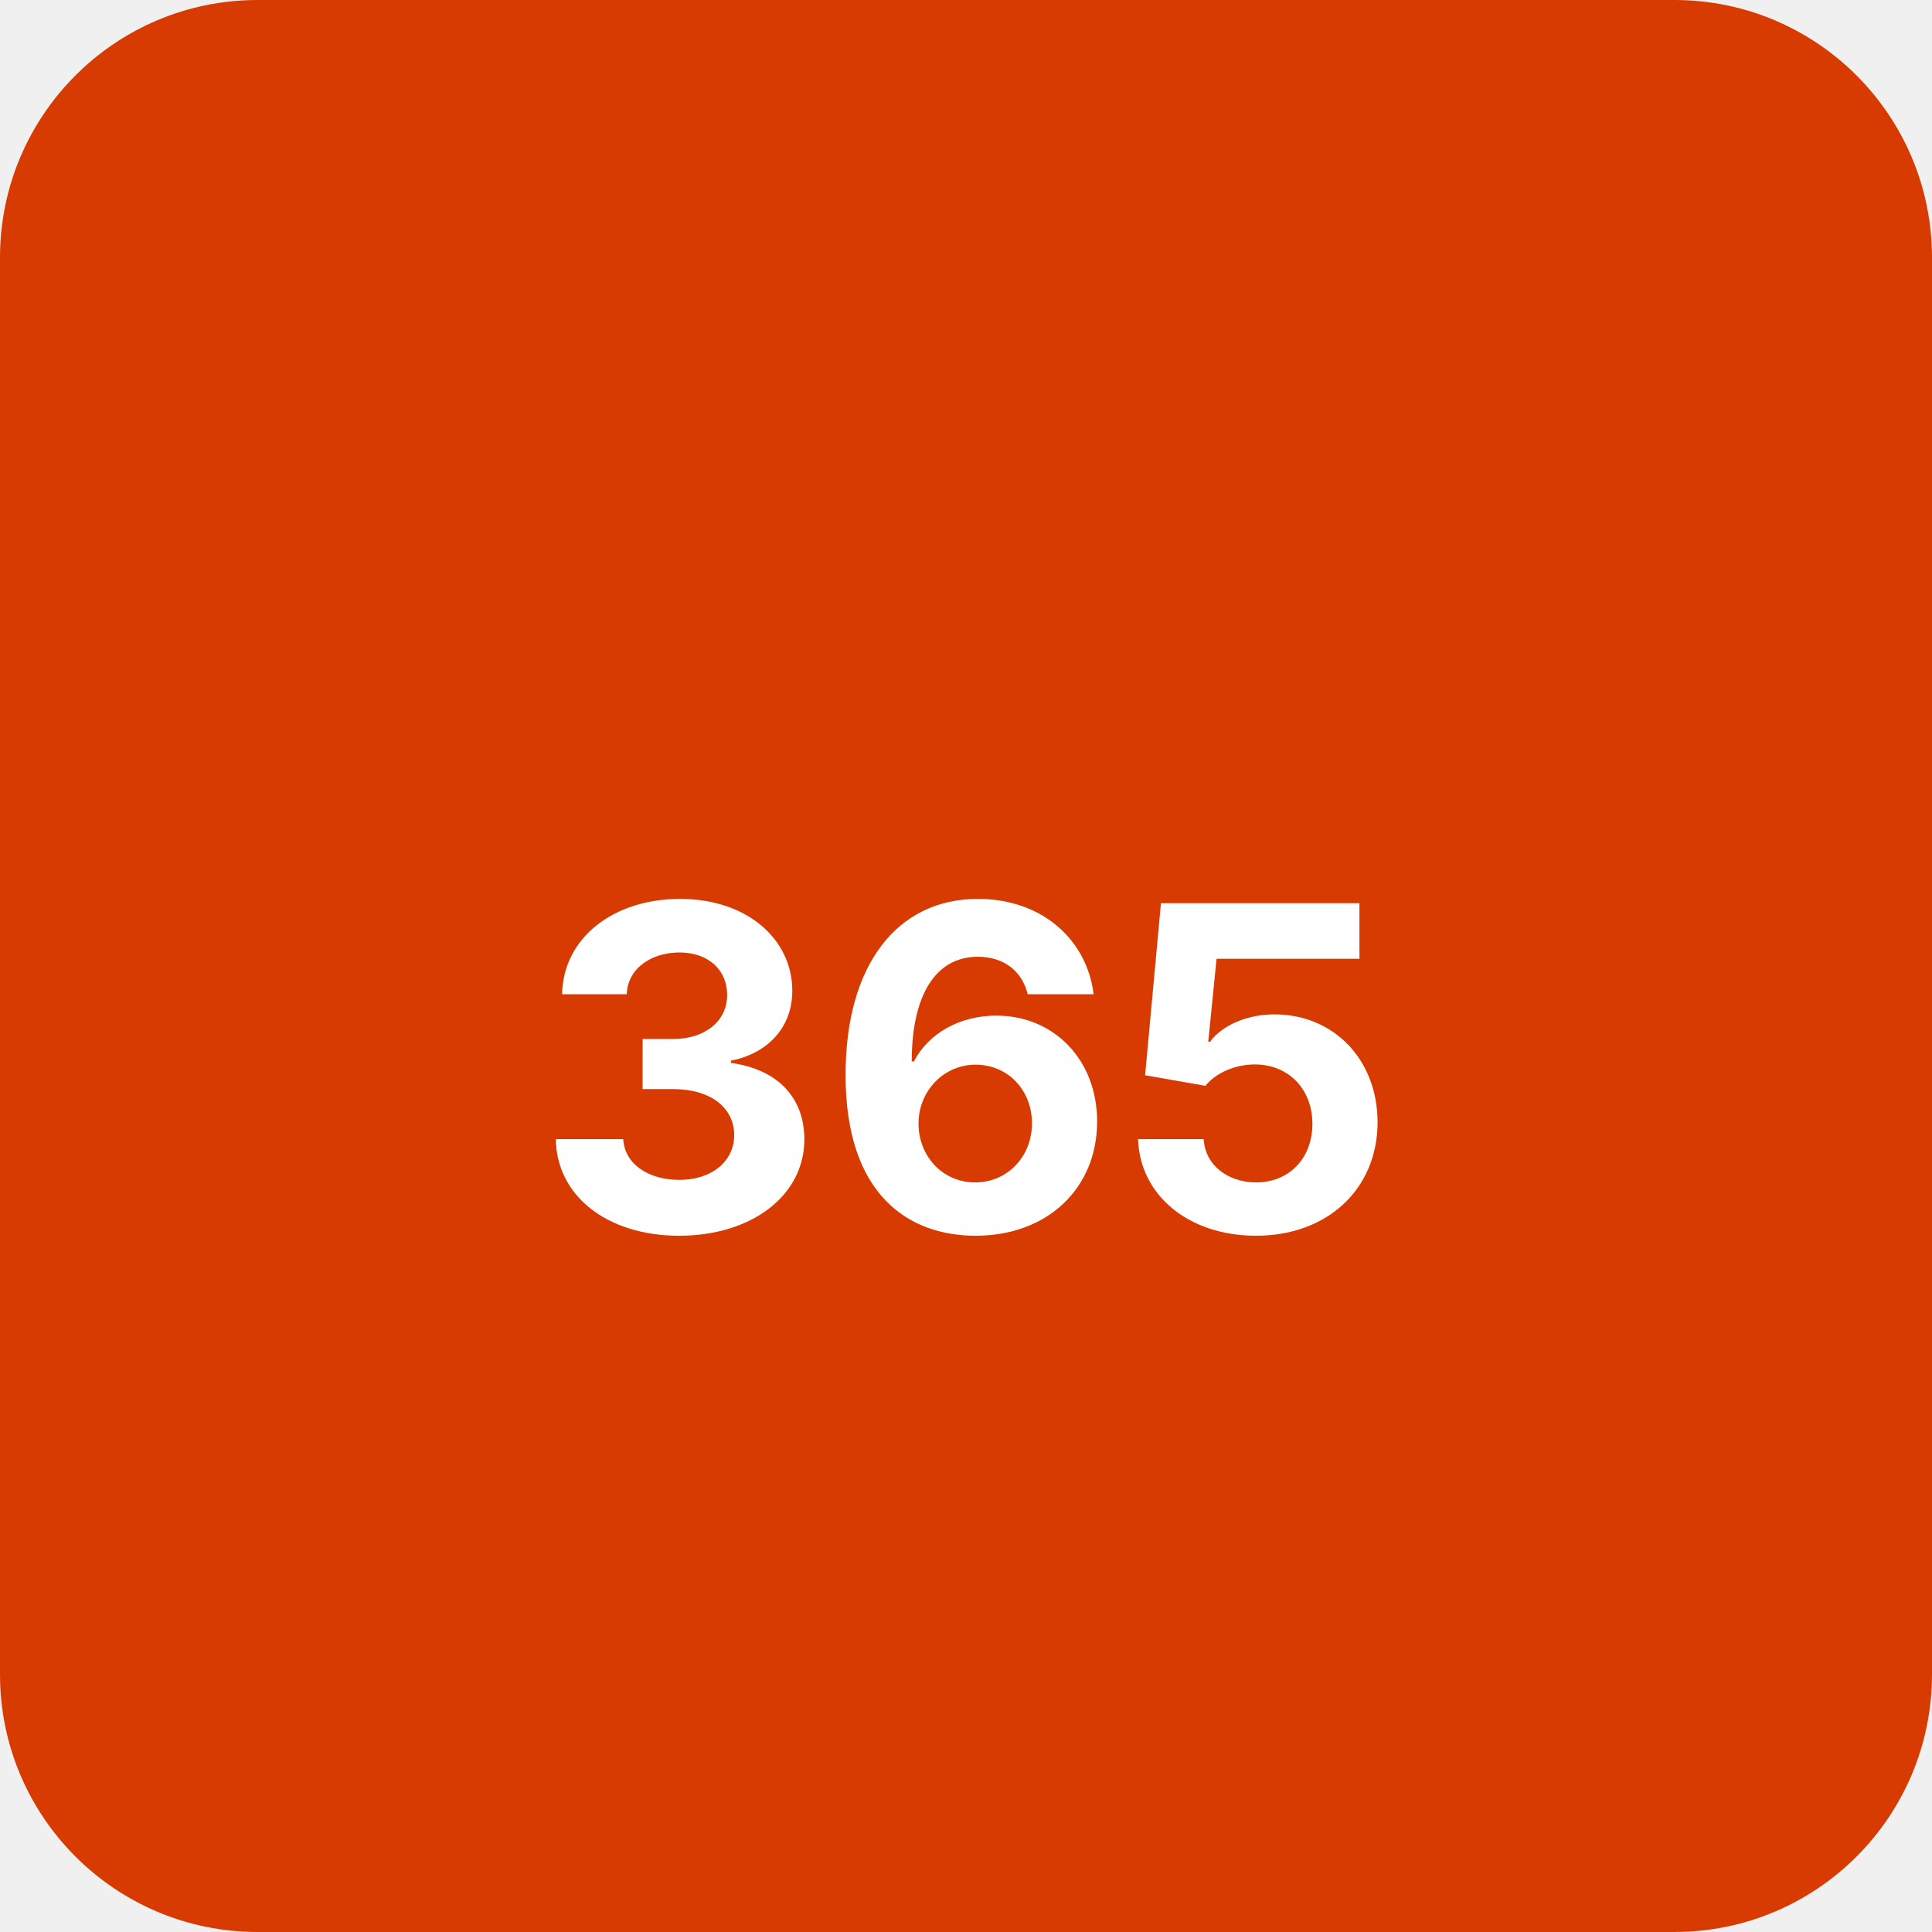
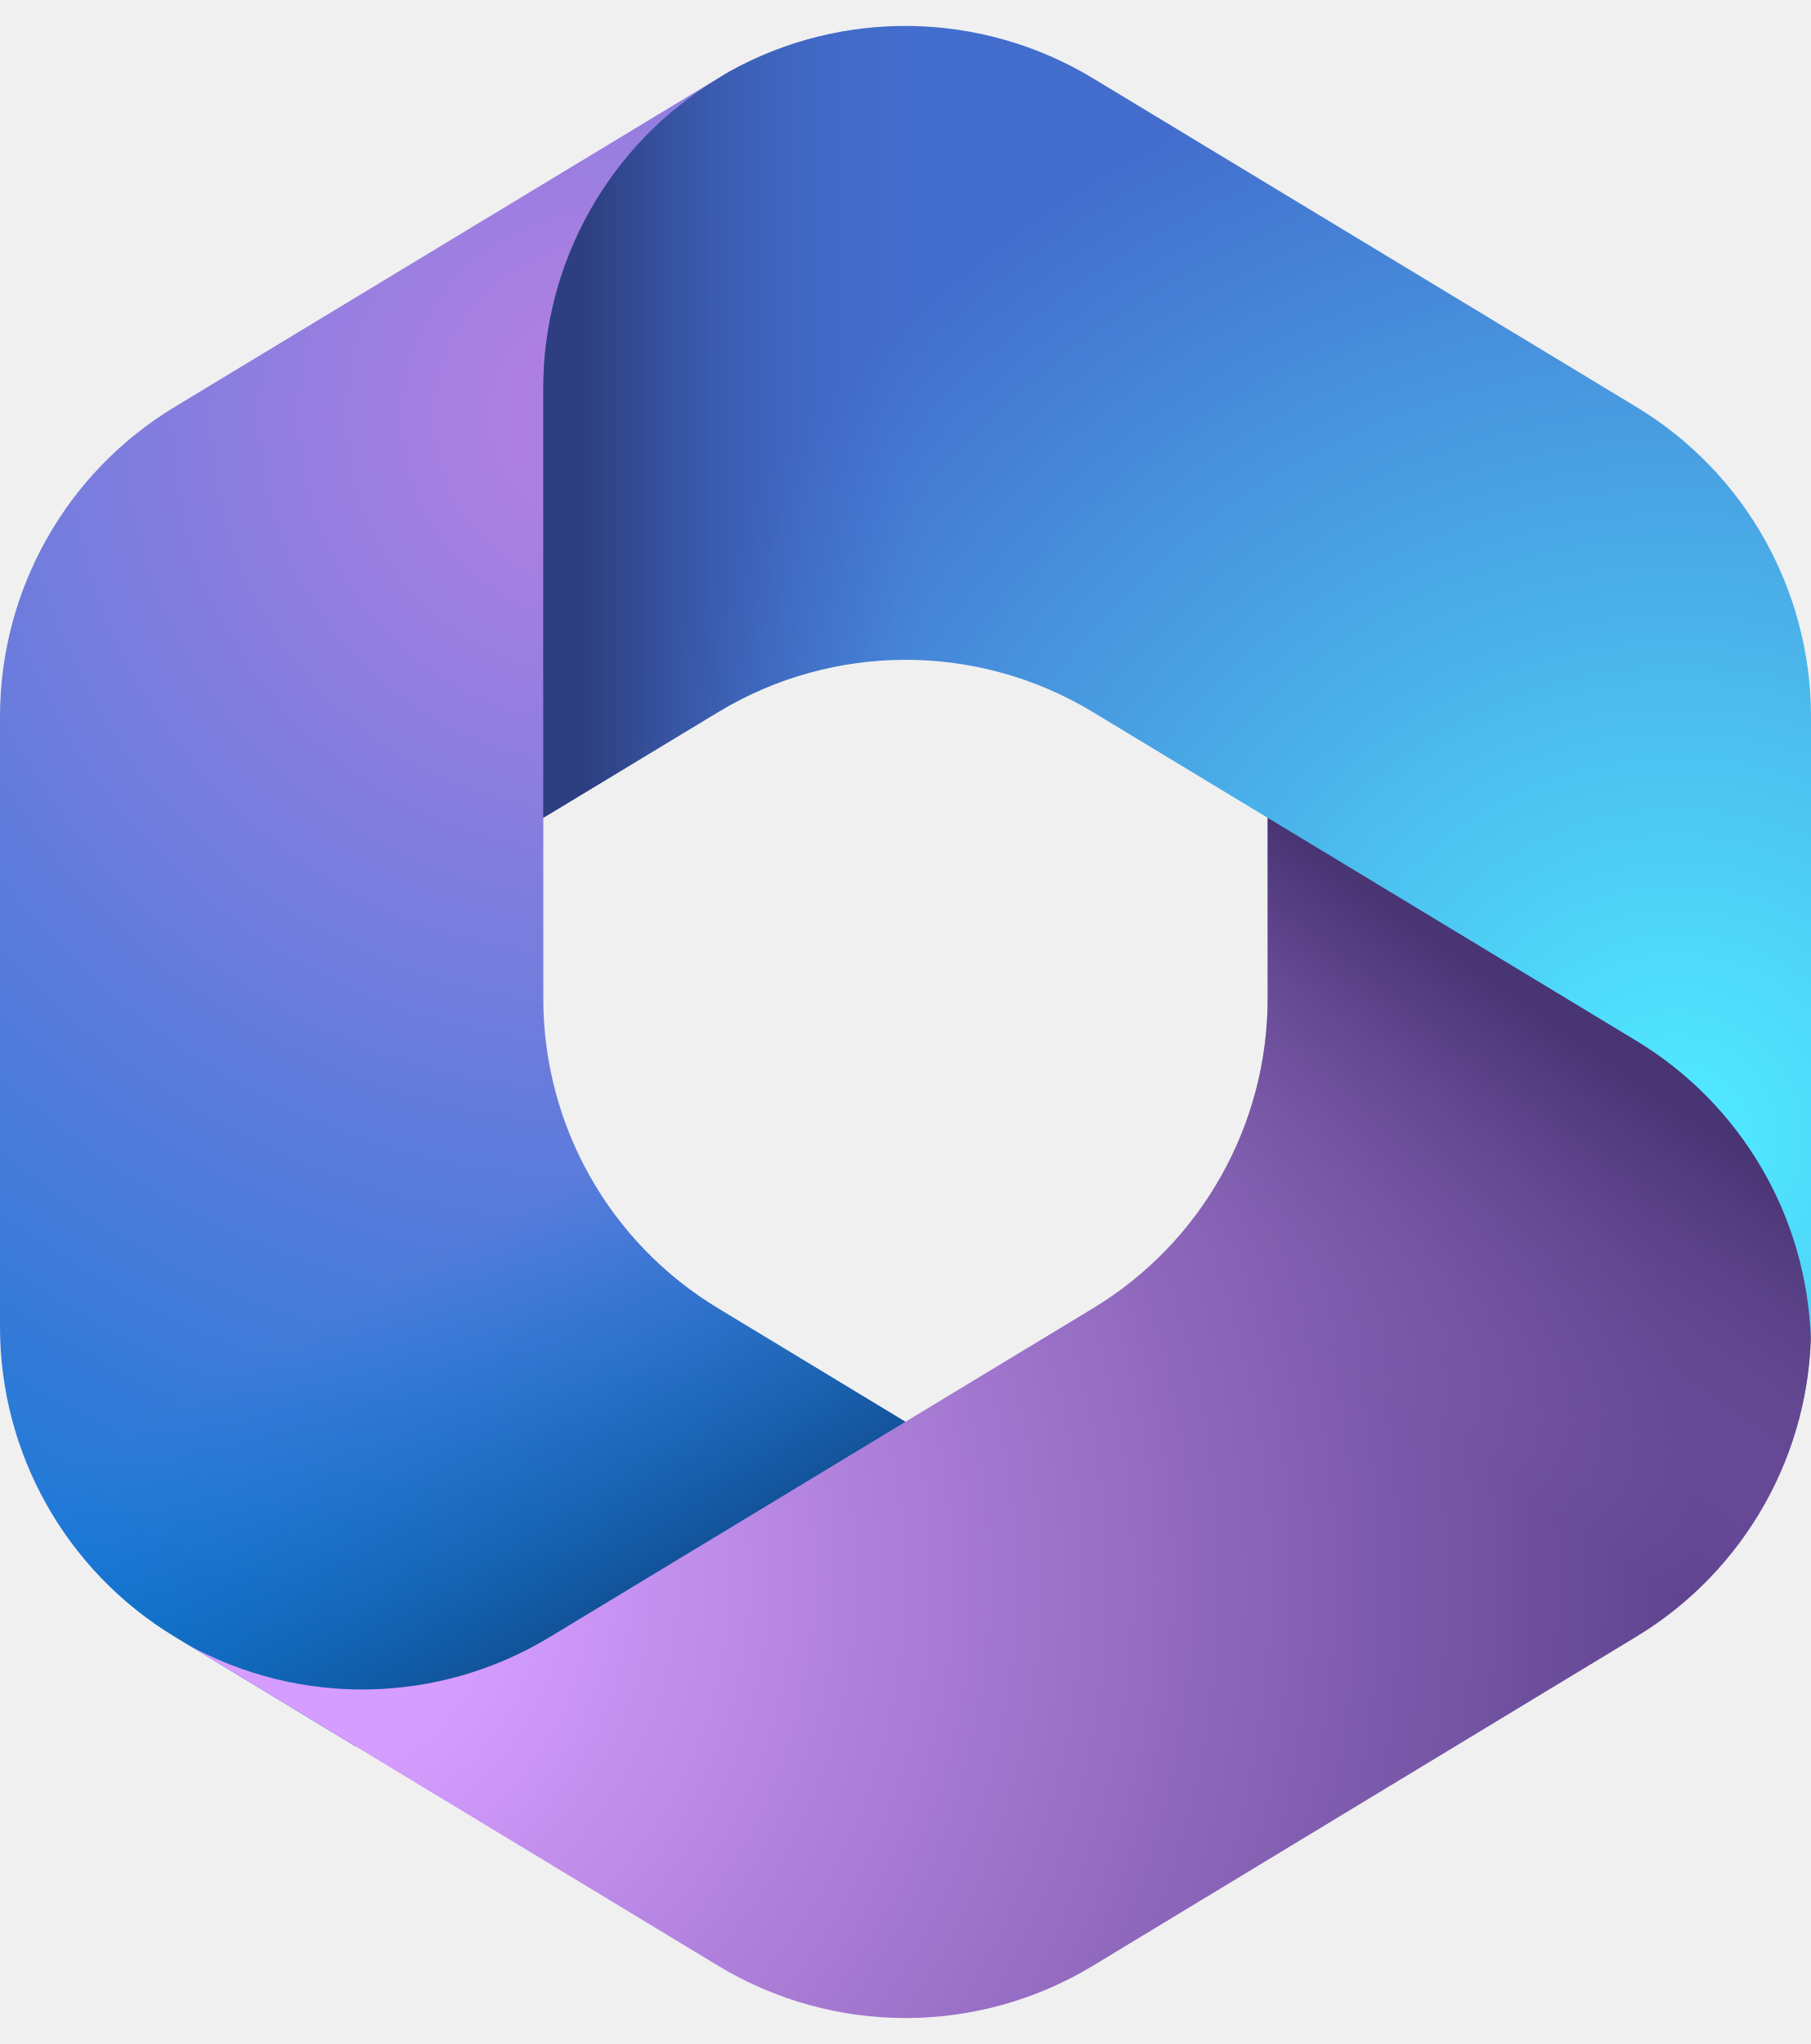
- <svg xmlns="http://www.w3.org/2000/svg" viewBox="0 0 120 120" role="img" aria-labelledby="title">
-   <rect width="120" height="120" rx="16" fill="#D83B01" />
-   <text x="50%" y="55%" dominant-baseline="middle" text-anchor="middle" font-family="Inter, Arial, sans-serif" font-size="28" font-weight="700" fill="#FFFFFF">365</text>
+ <svg xmlns="http://www.w3.org/2000/svg" viewBox="0 -9.2 960 1074.5" width="2215" height="2500">
+   <radialGradient id="a" cx="322" cy="207.3" gradientUnits="userSpaceOnUse" r="800.8">
+     <stop offset=".064" stop-color="#ae7fe2" />
+     <stop offset="1" stop-color="#0078d4" />
+   </radialGradient>
+   <linearGradient id="b" gradientUnits="userSpaceOnUse" x1="324.3" x2="210" y1="860.8" y2="663.2">
+     <stop offset="0" stop-color="#114a8b" />
+     <stop offset="1" stop-color="#0078d4" stop-opacity="0" />
+   </linearGradient>
+   <radialGradient id="c" cx="154.3" cy="824.4" gradientUnits="userSpaceOnUse" r="745.2">
+     <stop offset=".134" stop-color="#d59dff" />
+     <stop offset="1" stop-color="#5e438f" />
+   </radialGradient>
+   <linearGradient id="d" gradientUnits="userSpaceOnUse" x1="872.6" x2="750.1" y1="561" y2="736.6">
+     <stop offset="0" stop-color="#493474" />
+     <stop offset="1" stop-color="#8c66ba" stop-opacity="0" />
+   </linearGradient>
+   <radialGradient id="e" cx="889.3" cy="588.1" gradientUnits="userSpaceOnUse" r="598.1">
+     <stop offset=".058" stop-color="#50e6ff" />
+     <stop offset="1" stop-color="#436dcd" />
+   </radialGradient>
+   <linearGradient id="f" gradientUnits="userSpaceOnUse" x1="311.4" x2="491.7" y1="25.4" y2="25.4">
+     <stop offset="0" stop-color="#2d3f80" />
+     <stop offset="1" stop-color="#436dcd" stop-opacity="0" />
+   </linearGradient>
+   <path d="M386 24.6l-5.4 3.3c-8.5 5.2-16.6 11-24.2 17.3L372 34.3h132L528 216 408 336l-120 83.4v96.2c0 67.2 35.1 129.5 92.6 164.2l126.3 76.5L240 912h-51.5l-95.9-58.1C35.1 819.1 0 756.9 0 689.7V366.3C0 299.1 35.1 236.7 92.6 202l288-174.2q2.7-1.7 5.4-3.2z" fill="url(#a)" />
+   <path d="M386 24.6l-5.4 3.3c-8.5 5.2-16.6 11-24.2 17.3L372 34.3h132L528 216 408 336l-120 83.4v96.2c0 67.2 35.1 129.5 92.6 164.2l126.3 76.5L240 912h-51.5l-95.9-58.1C35.1 819.1 0 756.9 0 689.7V366.3C0 299.1 35.1 236.7 92.6 202l288-174.2q2.7-1.7 5.4-3.2z" fill="url(#b)" />
+   <path d="M936 576l24 36v77.7c0 67.1-35.1 129.4-92.6 164.2l-288 174.4c-61.1 37-137.7 37-198.8 0L99.3 858c59.9 33.1 133.2 31.8 192.1-3.9l288-174.3C636.9 645 672 582.7 672 515.5V408z" fill="url(#c)" />
+   <path d="M936 576l24 36v77.7c0 67.1-35.1 129.4-92.6 164.2l-288 174.4c-61.1 37-137.7 37-198.8 0L99.3 858c59.9 33.1 133.2 31.8 192.1-3.9l288-174.3C636.9 645 672 582.7 672 515.5V408z" fill="url(#d)" />
+   <path d="M960 366.3v323.4q0 3.1-.1 6.3c-2.1-64.8-36.8-124.3-92.5-158l-288-174.2c-61.1-37-137.7-37-198.8 0l-92.6 56V192.2c0-67.2 35.1-129.5 92.6-164.3l5.7-3.5C446.5-9.2 520.2-8 579.4 27.8l288 174.2c57.5 34.7 92.6 97.1 92.6 164.3z" fill="url(#e)" />
+   <path d="M960 366.3v323.4q0 3.1-.1 6.3c-2.1-64.8-36.8-124.3-92.5-158l-288-174.2c-61.1-37-137.7-37-198.8 0l-92.6 56V192.2c0-67.2 35.1-129.5 92.6-164.3l5.7-3.5C446.5-9.2 520.2-8 579.4 27.8l288 174.2c57.5 34.7 92.6 97.1 92.6 164.3z" fill="url(#f)" />
</svg>
